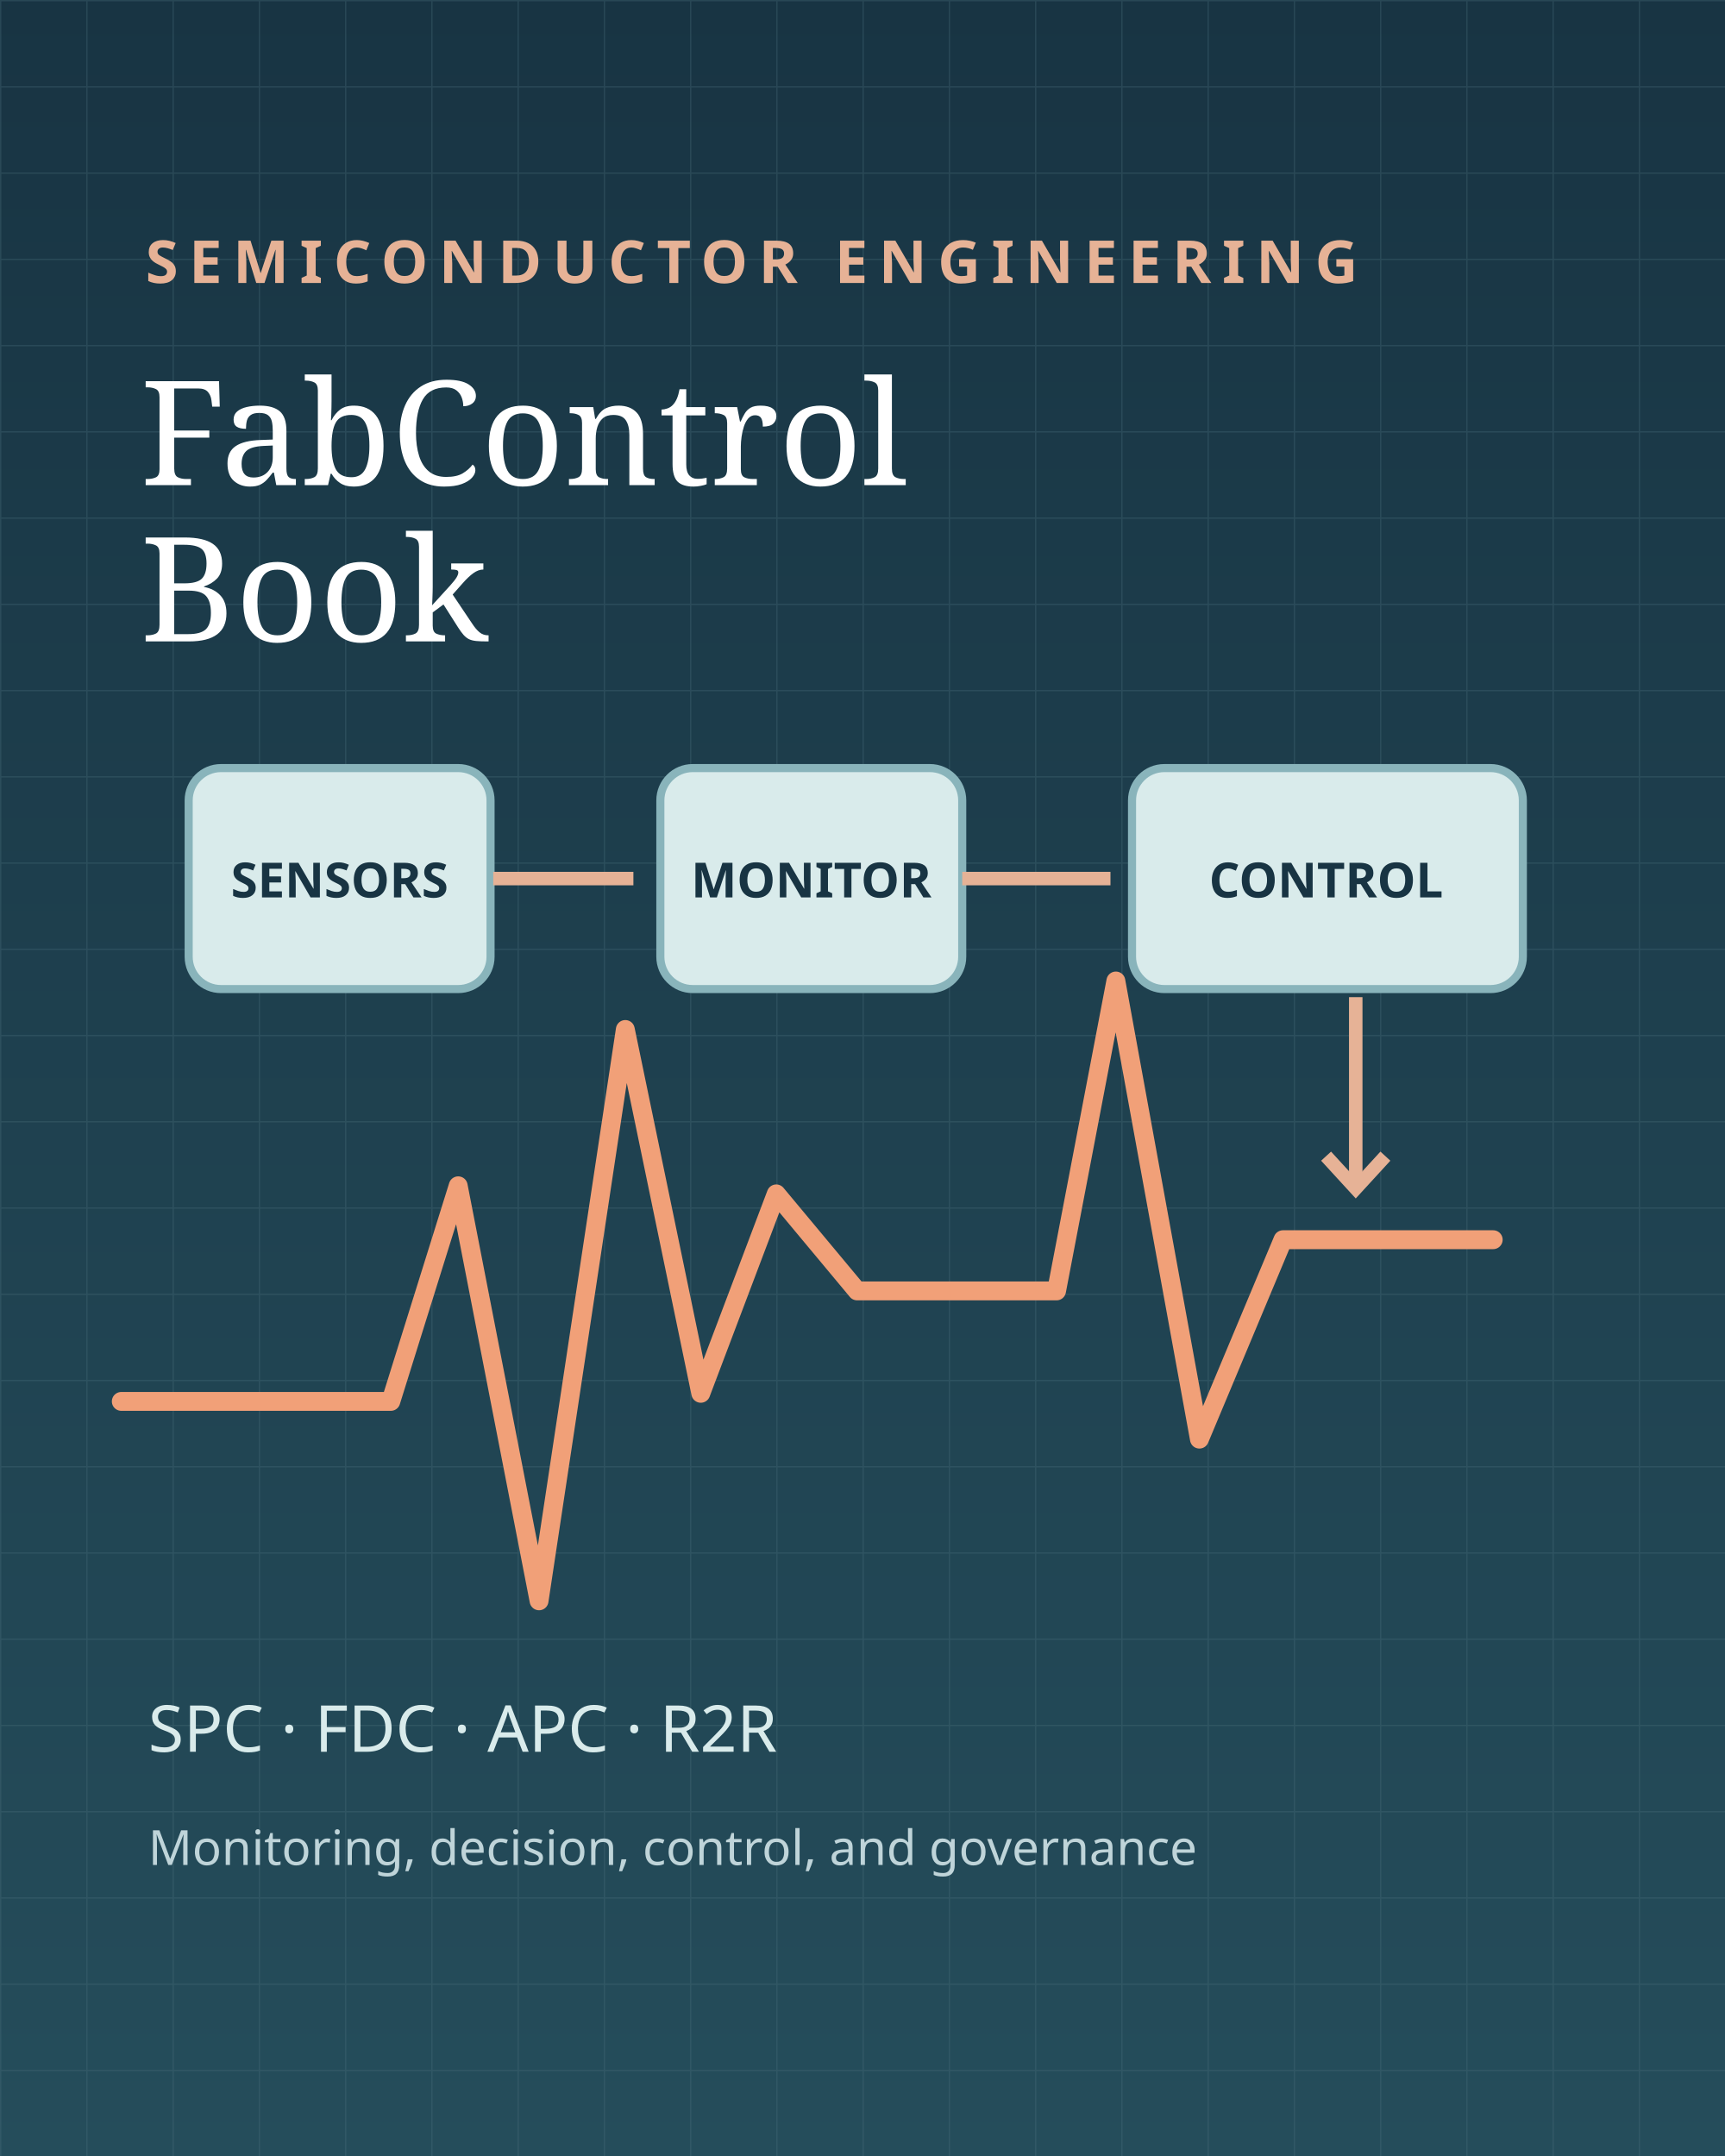
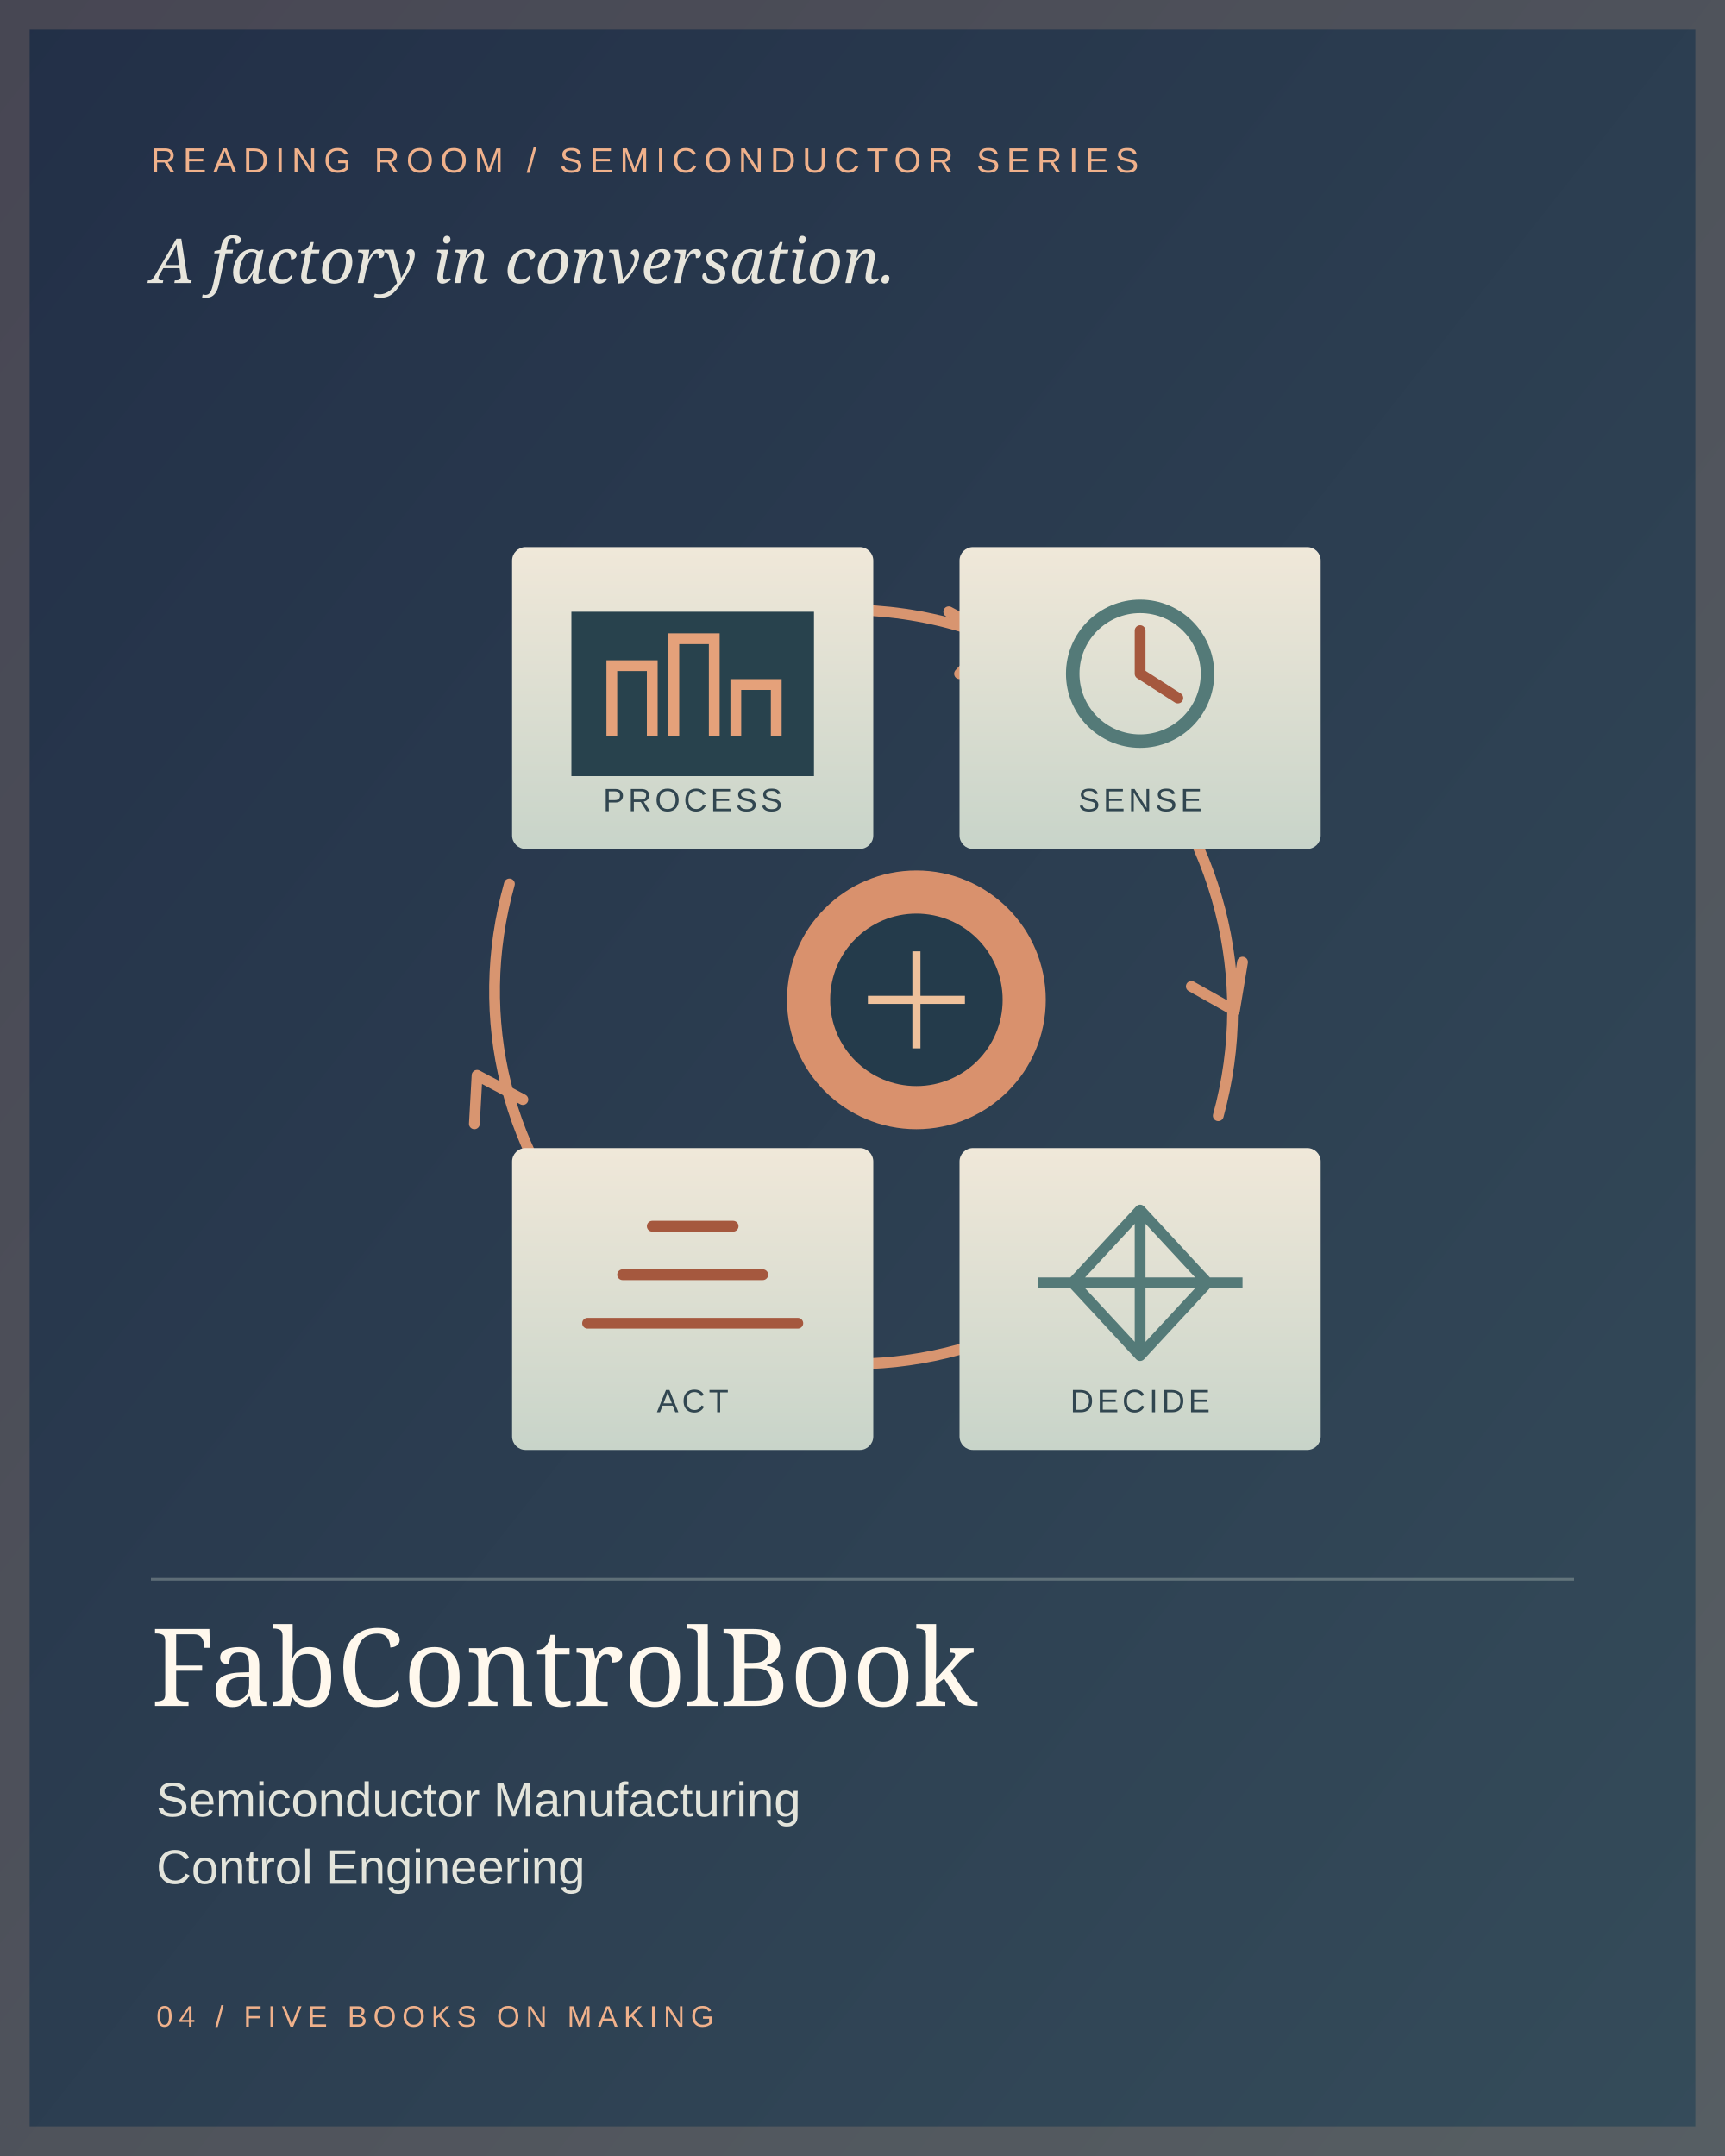
<svg xmlns="http://www.w3.org/2000/svg" viewBox="0 0 640 800" role="img" aria-labelledby="title desc">
  <defs>
-     <linearGradient id="bg" x2="0" y2="1">
-       <stop stop-color="#183443" />
-       <stop offset="1" stop-color="#254d5b" />
+     <linearGradient id="bg" x1="0" y1="0" x2="1" y2="1">
+       <stop stop-color="#222f47" />
+       <stop offset="1" stop-color="#354c5a" />
    </linearGradient>
-     <pattern id="grid" width="32" height="32" patternUnits="userSpaceOnUse">
-       <path d="M32 0H0V32" fill="none" stroke="#4d7380" stroke-opacity=".3" />
-     </pattern>
+     <linearGradient id="tile" x1="0" y1="0" x2="0" y2="1">
+       <stop stop-color="#f0e8d9" />
+       <stop offset="1" stop-color="#c8d4c9" />
+     </linearGradient>
  </defs>
  <rect width="640" height="800" fill="url(#bg)" />
-   <rect width="640" height="800" fill="url(#grid)" />
-   <path d="M45 520h100l25-80 30 154 32-212 28 135 28-74 30 36h74l22-115 31 170 31-74h78" fill="none" stroke="#f1a078" stroke-width="7" stroke-linecap="round" stroke-linejoin="round" />
-   <g fill="#d9ebeb" stroke="#89b4bb" stroke-width="3">
-     <rect x="70" y="285" width="112" height="82" rx="12" />
-     <rect x="245" y="285" width="112" height="82" rx="12" />
-     <rect x="420" y="285" width="145" height="82" rx="12" />
+   <path d="M0 0h640v800H0z" fill="none" stroke="#f1b28b" stroke-opacity=".18" stroke-width="22" />
+   <text x="56" y="64" fill="#f0b18b" font-family="Arial,sans-serif" font-size="13" letter-spacing="2.5">READING ROOM  /  SEMICONDUCTOR SERIES</text>
+   <text x="56" y="105" fill="#e7e5dc" font-family="Georgia,serif" font-size="23" font-style="italic">A factory in conversation.</text>
+   <g fill="none" stroke="#d89570" stroke-width="4" stroke-linecap="round" stroke-linejoin="round">
+     <path d="M209 269c40-40 103-54 158-33m48 34c37 39 51 93 37 144m-33 51c-39 37-94 50-144 35m-51-32c-36-38-49-90-35-140" />
+     <path d="m352 227 17 9-13 14m105 107-3 18-16-9m-160 166-18-5 11-15m-99-95 1-18 17 9" />
  </g>
-   <g fill="#183443" font-family="system-ui,sans-serif" font-size="18" font-weight="700" text-anchor="middle">
-     <text x="126" y="333">SENSORS</text>
-     <text x="301" y="333">MONITOR</text>
-     <text x="492" y="333">CONTROL</text>
+   <g>
+     <rect x="190" y="203" width="134" height="112" rx="5" fill="url(#tile)" />
+     <path d="M212 227h90v61h-90z" fill="#28424d" />
+     <path d="M227 273v-26h15v26m8 0v-36h15v36m8 0v-19h15v19" fill="none" stroke="#e5a17a" stroke-width="4" />
+     <rect x="356" y="203" width="134" height="112" rx="5" fill="url(#tile)" />
+     <circle cx="423" cy="250" r="25" fill="none" stroke="#547a78" stroke-width="5" />
+     <path d="M423 250v-16m0 16 14 9" stroke="#a5583e" stroke-width="4" stroke-linecap="round" />
+     <rect x="356" y="426" width="134" height="112" rx="5" fill="url(#tile)" />
+     <path d="M385 476h76m-38-27v54m-25-27 25-27 25 27-25 27z" fill="none" stroke="#547a78" stroke-width="4" stroke-linejoin="round" />
+     <rect x="190" y="426" width="134" height="112" rx="5" fill="url(#tile)" />
+     <path d="M218 491h78m-65-18h52m-41-18h30" stroke="#a5583e" stroke-width="4" stroke-linecap="round" />
  </g>
-   <g stroke="#e6b296" stroke-width="5" fill="none">
-     <path d="M183 326h52" />
-     <path d="M357 326h55" />
-     <path d="M503 370v70" />
-     <path d="M492 429l11 12 11-12" />
+   <g fill="#314650" font-family="Arial,sans-serif" font-size="12" letter-spacing="1.3" text-anchor="middle">
+     <text x="257" y="301">PROCESS</text>
+     <text x="423" y="301">SENSE</text>
+     <text x="423" y="524">DECIDE</text>
+     <text x="257" y="524">ACT</text>
  </g>
-   <text x="54" y="105" fill="#e6b296" font-family="system-ui,sans-serif" font-size="22" font-weight="800" letter-spacing="4">SEMICONDUCTOR ENGINEERING</text>
-   <text x="52" y="180" fill="#fff" font-family="Georgia,serif" font-size="54" font-weight="500">FabControl</text>
-   <text x="52" y="238" fill="#fff" font-family="Georgia,serif" font-size="54" font-weight="500">Book</text>
-   <text x="55" y="650" fill="#d9ebeb" font-family="system-ui,sans-serif" font-size="24">SPC · FDC · APC · R2R</text>
-   <text x="55" y="692" fill="#bfd4d9" font-family="system-ui,sans-serif" font-size="18">Monitoring, decision, control, and governance</text>
+   <circle cx="340" cy="371" r="48" fill="#d9916d" />
+   <circle cx="340" cy="371" r="32" fill="#243b4b" />
+   <path d="M322 371h36m-18-18v36" stroke="#efc19b" stroke-width="3" />
+   <path d="M56 586h528" stroke="#c8d4c9" stroke-opacity=".32" />
+   <text x="56" y="633" fill="#fff8ed" font-family="Georgia,serif" font-size="40">FabControlBook</text>
+   <text x="58" y="674" fill="#e3e4db" font-family="Arial,sans-serif" font-size="18">Semiconductor Manufacturing</text>
+   <text x="58" y="699" fill="#e3e4db" font-family="Arial,sans-serif" font-size="18">Control Engineering</text>
+   <text x="58" y="752" fill="#f0b18b" font-family="Arial,sans-serif" font-size="11" letter-spacing="2.2">04   /   FIVE BOOKS ON MAKING</text>
</svg>
